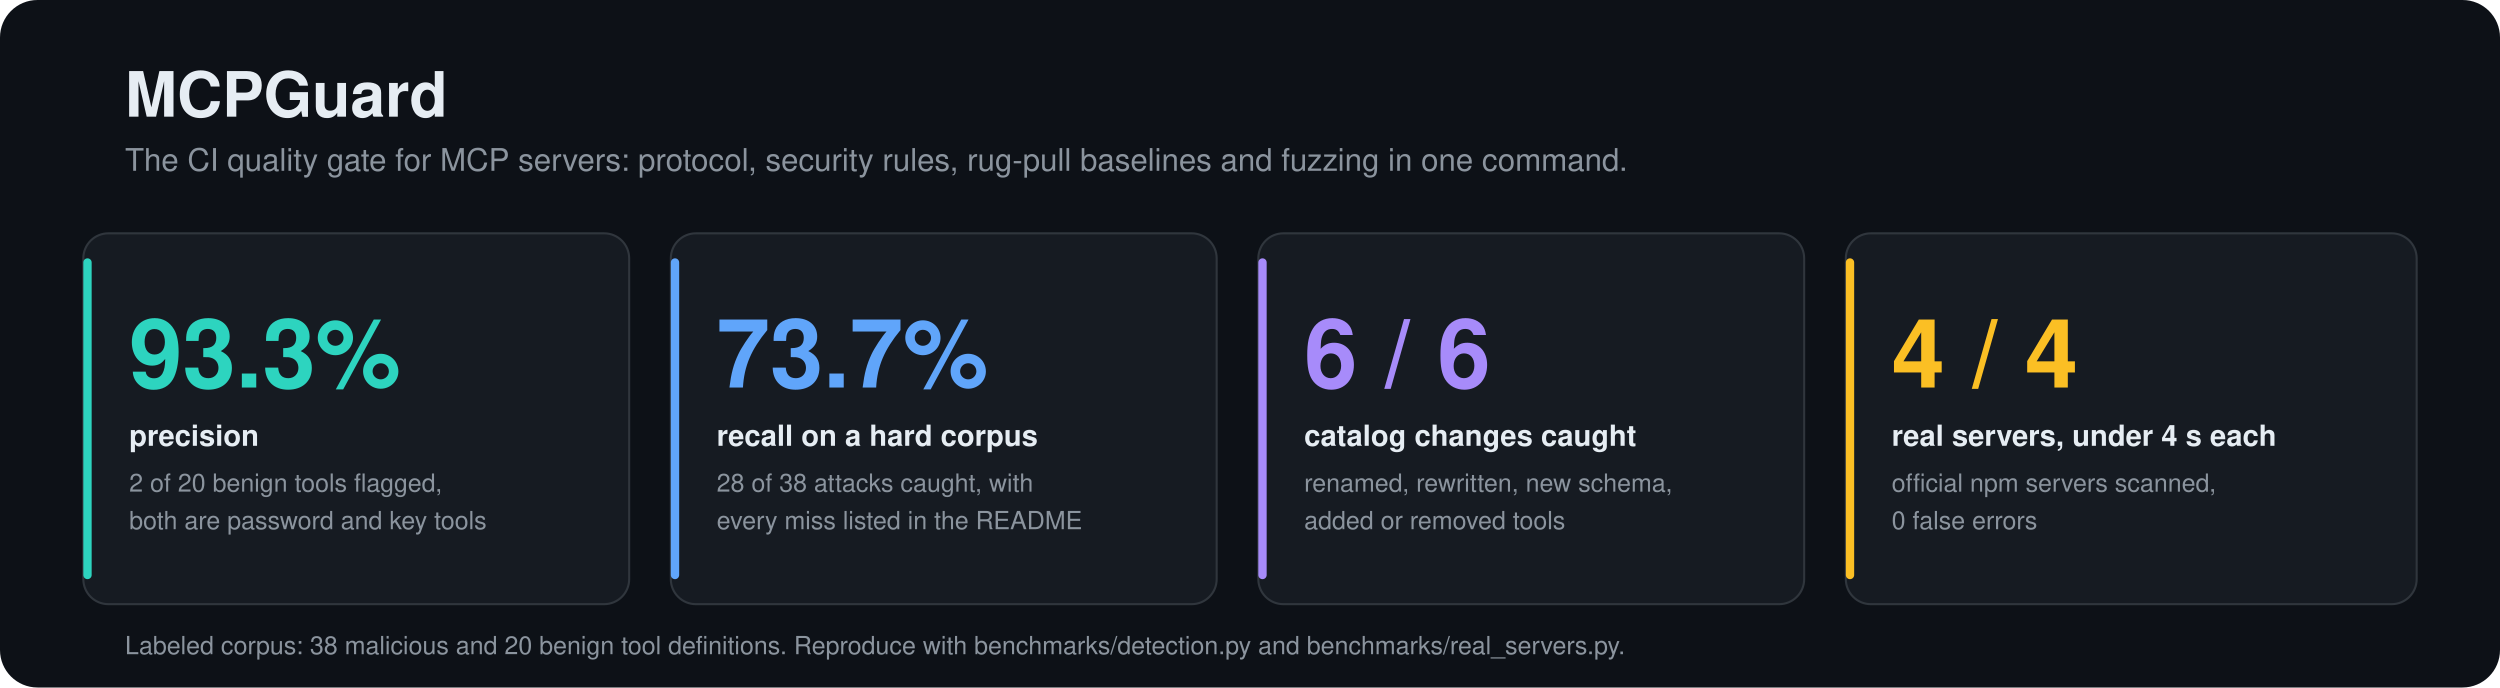
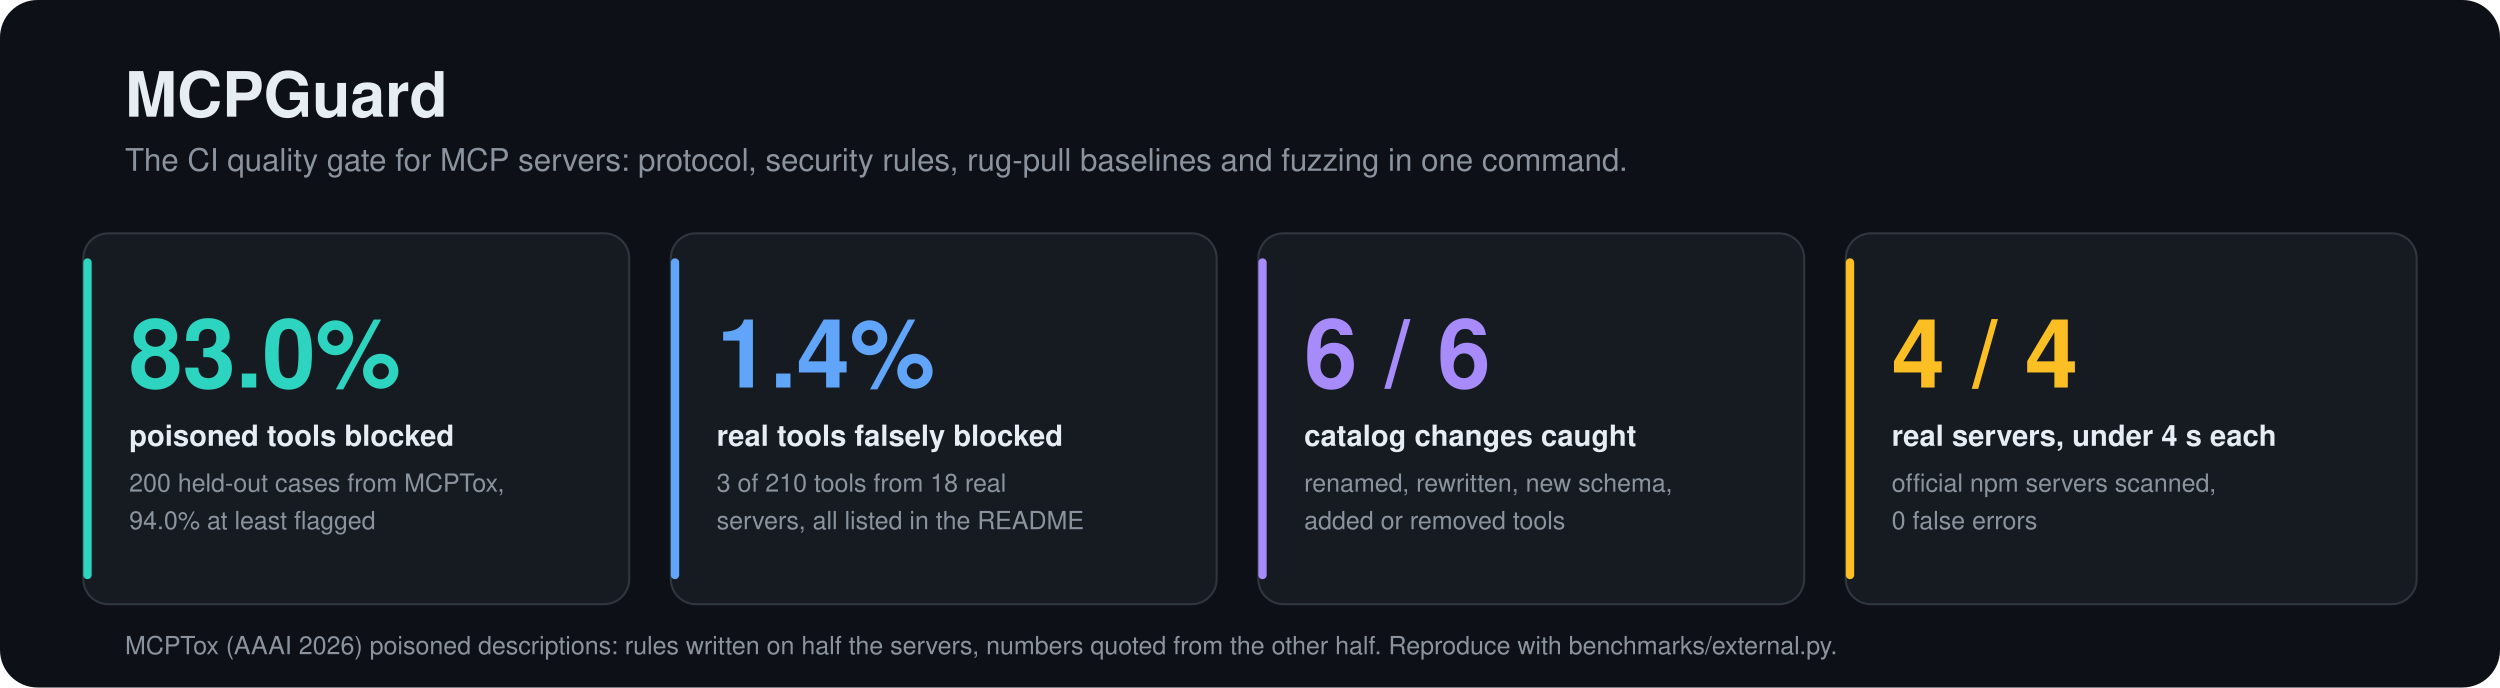
- <svg xmlns="http://www.w3.org/2000/svg" viewBox="0 0 1200 330" width="1200" height="330" role="img" aria-label="MCPGuard results: 93.3% precision and 73.7% recall on a 58-case labeled corpus, 6 of 6 catalog changes detected, 4 of 4 real servers scanned in under 4 seconds">
+ <svg xmlns="http://www.w3.org/2000/svg" viewBox="0 0 1200 330" width="1200" height="330" role="img" aria-label="MCPGuard results: 83.0% of poisoned tool descriptions blocked on held-out MCPTox servers, 1.4% of real tools falsely blocked, 6 of 6 catalog changes detected, 4 of 4 real servers scanned">
  <style>text{font-family:-apple-system,Segoe UI,Helvetica,Arial,sans-serif;fill:#e6edf3}.d{fill:#8b949e}.b{font-weight:700}</style>
  <rect width="1200" height="330" rx="18" fill="#0d1117" />
  <text x="60" y="56" font-size="30" class="b">MCPGuard</text>
  <text x="60" y="82" font-size="15" class="d">The CI quality gate for MCP servers: protocol, security rules, rug-pull baselines and fuzzing in one command.</text>
  <rect x="40" y="112" width="262" height="178" rx="12" fill="#161b22" stroke="#30363d" />
  <rect x="40" y="124" width="4" height="154" rx="2" fill="#2dd4bf" />
-   <text x="62" y="186" font-size="46" class="b" fill="#2dd4bf" style="fill:#2dd4bf">93.3%</text>
-   <text x="62" y="214" font-size="14" class="b">precision</text>
-   <text x="62" y="236" font-size="12" class="d">2 of 20 benign tools flagged,</text>
-   <text x="62" y="254" font-size="12" class="d">both are password and key tools</text>
+   <text x="62" y="186" font-size="46" class="b" fill="#2dd4bf" style="fill:#2dd4bf">83.0%</text>
+   <text x="62" y="214" font-size="14" class="b">poisoned tools blocked</text>
+   <text x="62" y="236" font-size="12" class="d">200 held-out cases from MCPTox,</text>
+   <text x="62" y="254" font-size="12" class="d">94.0% at least flagged</text>
  <rect x="322" y="112" width="262" height="178" rx="12" fill="#161b22" stroke="#30363d" />
  <rect x="322" y="124" width="4" height="154" rx="2" fill="#60a5fa" />
-   <text x="344" y="186" font-size="46" class="b" style="fill:#60a5fa">73.7%</text>
-   <text x="344" y="214" font-size="14" class="b">recall on a hard corpus</text>
-   <text x="344" y="236" font-size="12" class="d">28 of 38 attacks caught, with</text>
-   <text x="344" y="254" font-size="12" class="d">every miss listed in the README</text>
+   <text x="344" y="186" font-size="46" class="b" style="fill:#60a5fa">1.4%</text>
+   <text x="344" y="214" font-size="14" class="b">real tools falsely blocked</text>
+   <text x="344" y="236" font-size="12" class="d">3 of 210 tools from 18 real</text>
+   <text x="344" y="254" font-size="12" class="d">servers, all listed in the README</text>
  <rect x="604" y="112" width="262" height="178" rx="12" fill="#161b22" stroke="#30363d" />
  <rect x="604" y="124" width="4" height="154" rx="2" fill="#a78bfa" />
  <text x="626" y="186" font-size="46" class="b" style="fill:#a78bfa">6 / 6</text>
  <text x="626" y="214" font-size="14" class="b">catalog changes caught</text>
  <text x="626" y="236" font-size="12" class="d">renamed, rewritten, new schema,</text>
  <text x="626" y="254" font-size="12" class="d">added or removed tools</text>
  <rect x="886" y="112" width="274" height="178" rx="12" fill="#161b22" stroke="#30363d" />
  <rect x="886" y="124" width="4" height="154" rx="2" fill="#fbbf24" />
  <text x="908" y="186" font-size="46" class="b" style="fill:#fbbf24">4 / 4</text>
  <text x="908" y="214" font-size="14" class="b">real servers, under 4 s each</text>
  <text x="908" y="236" font-size="12" class="d">official npm servers scanned,</text>
  <text x="908" y="254" font-size="12" class="d">0 false errors</text>
-   <text x="60" y="314" font-size="12" class="d">Labeled corpus: 38 malicious and 20 benign tool definitions. Reproduce with benchmarks/detection.py and benchmarks/real_servers.py.</text>
+   <text x="60" y="314" font-size="12" class="d">MCPTox (AAAI 2026) poisoned descriptions: rules written on half the servers, numbers quoted from the other half. Reproduce with benchmarks/external.py.</text>
</svg>
